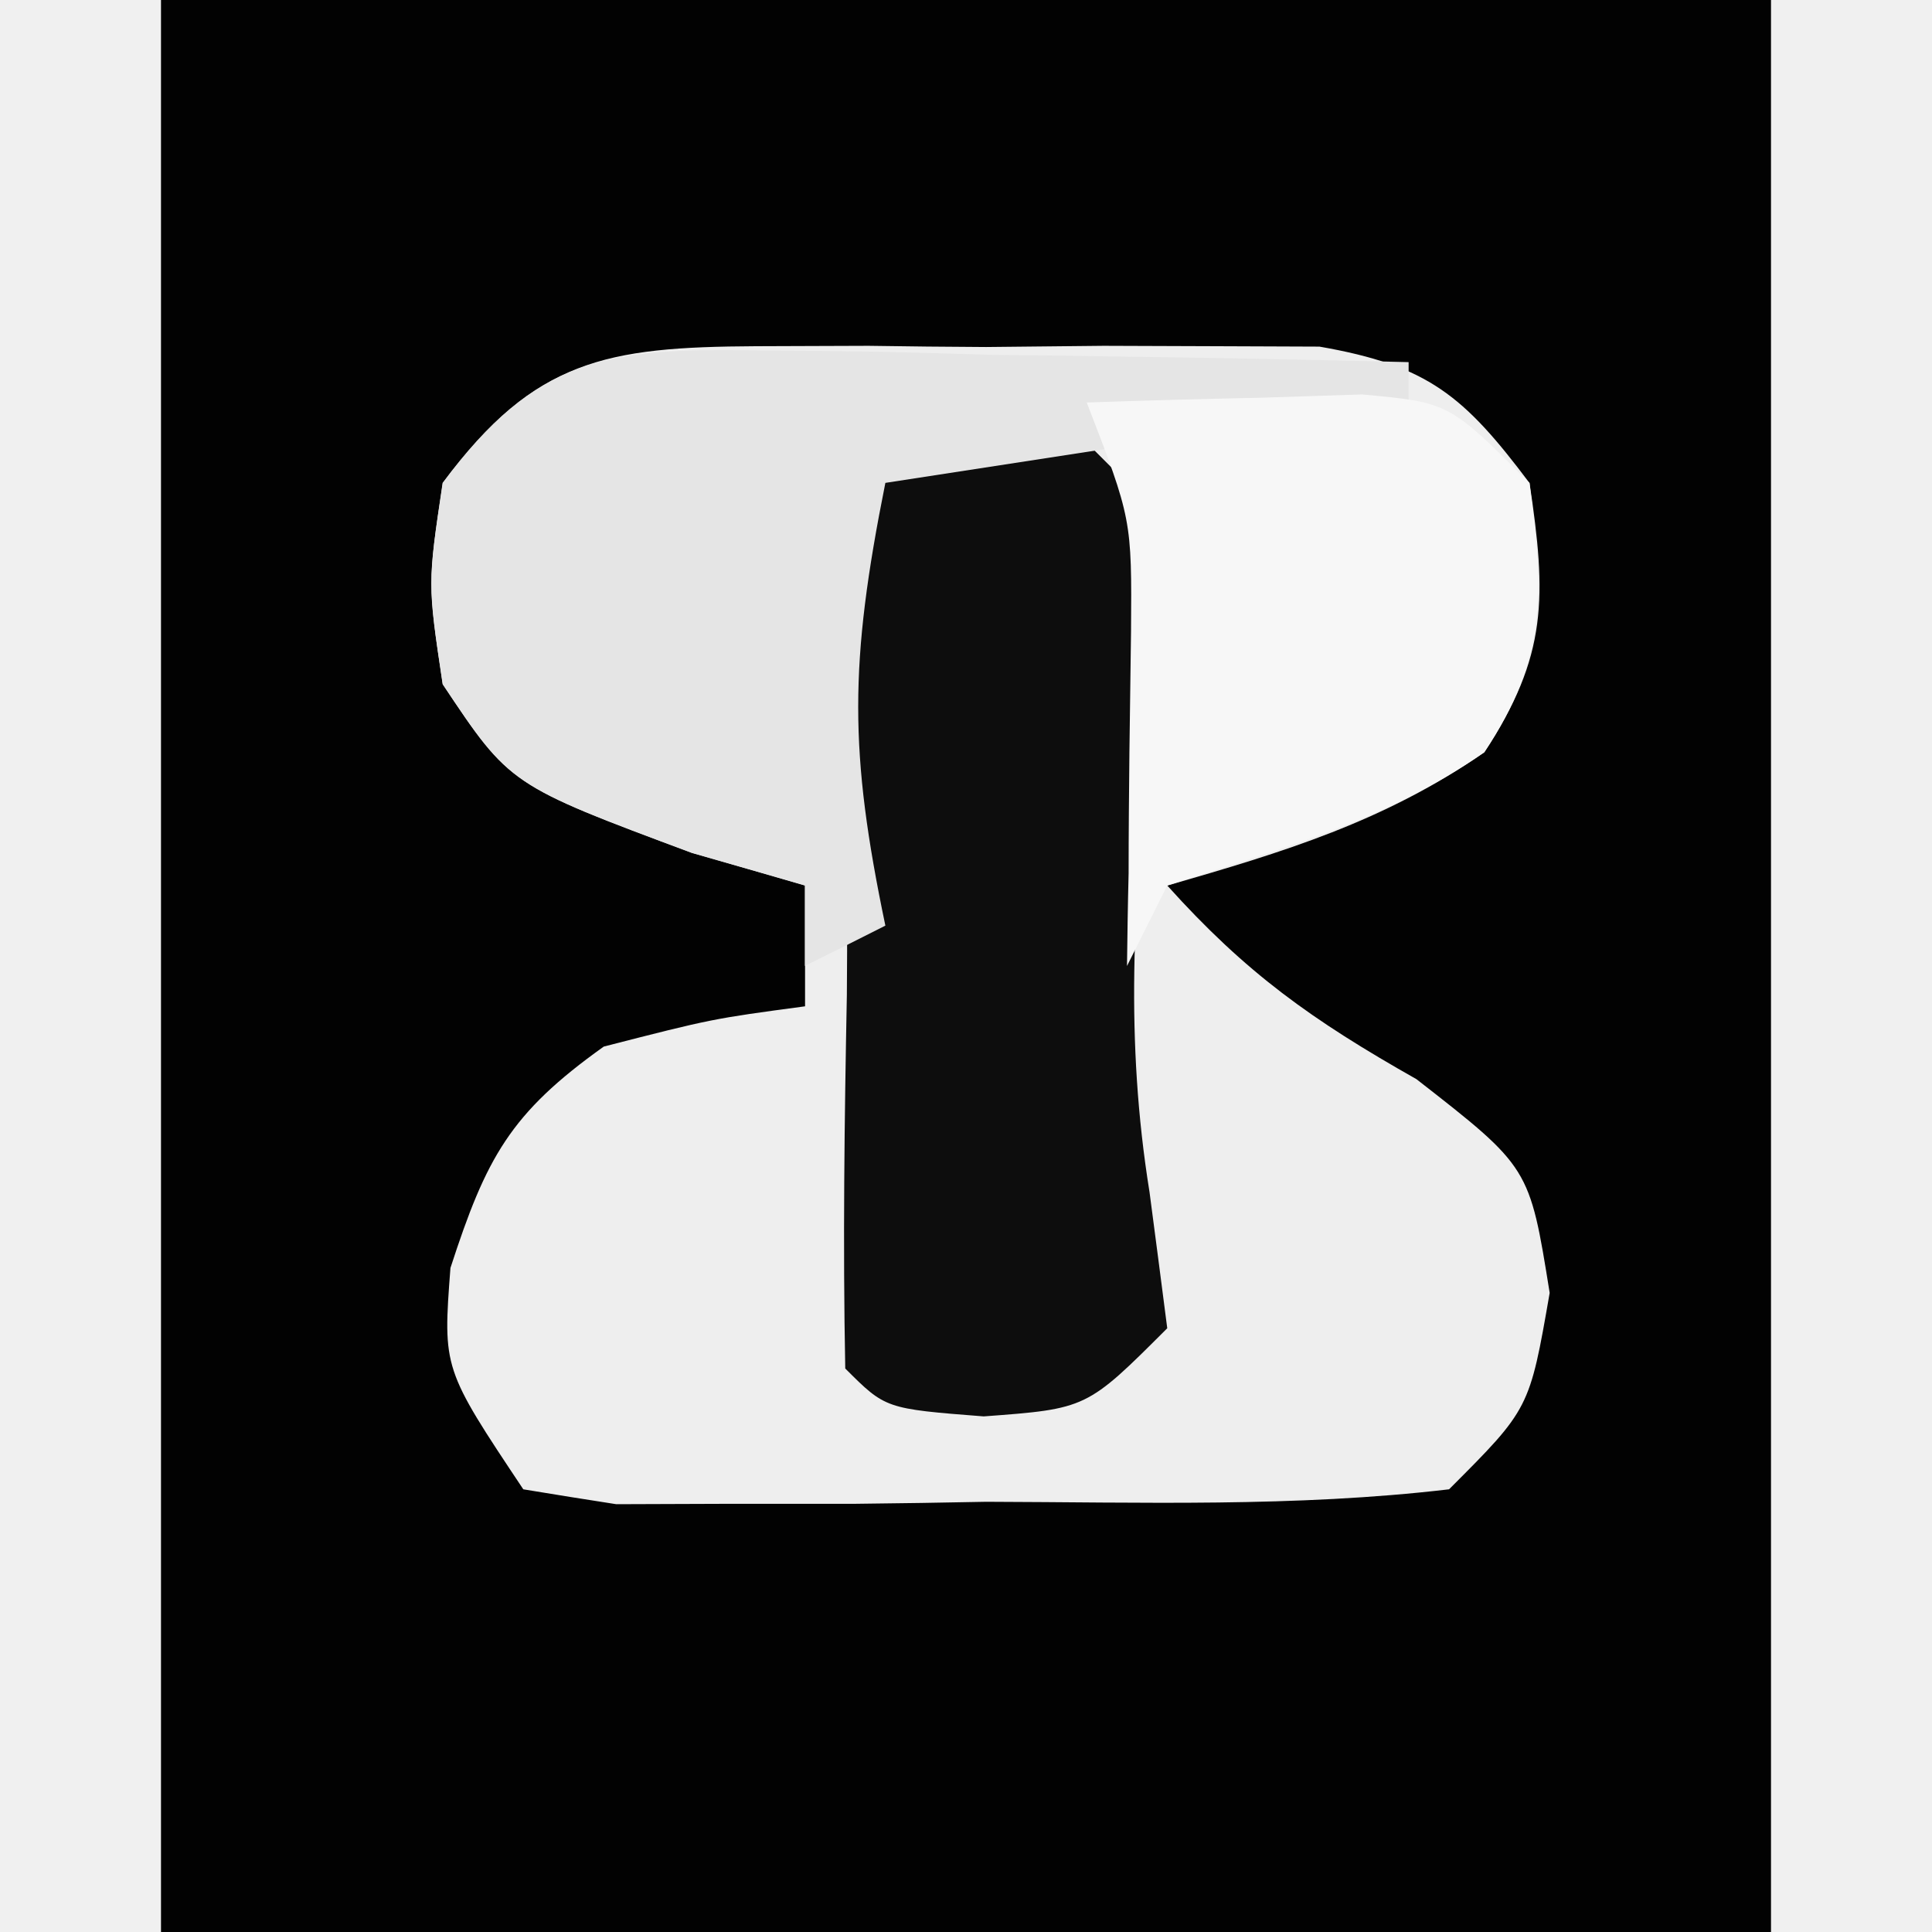
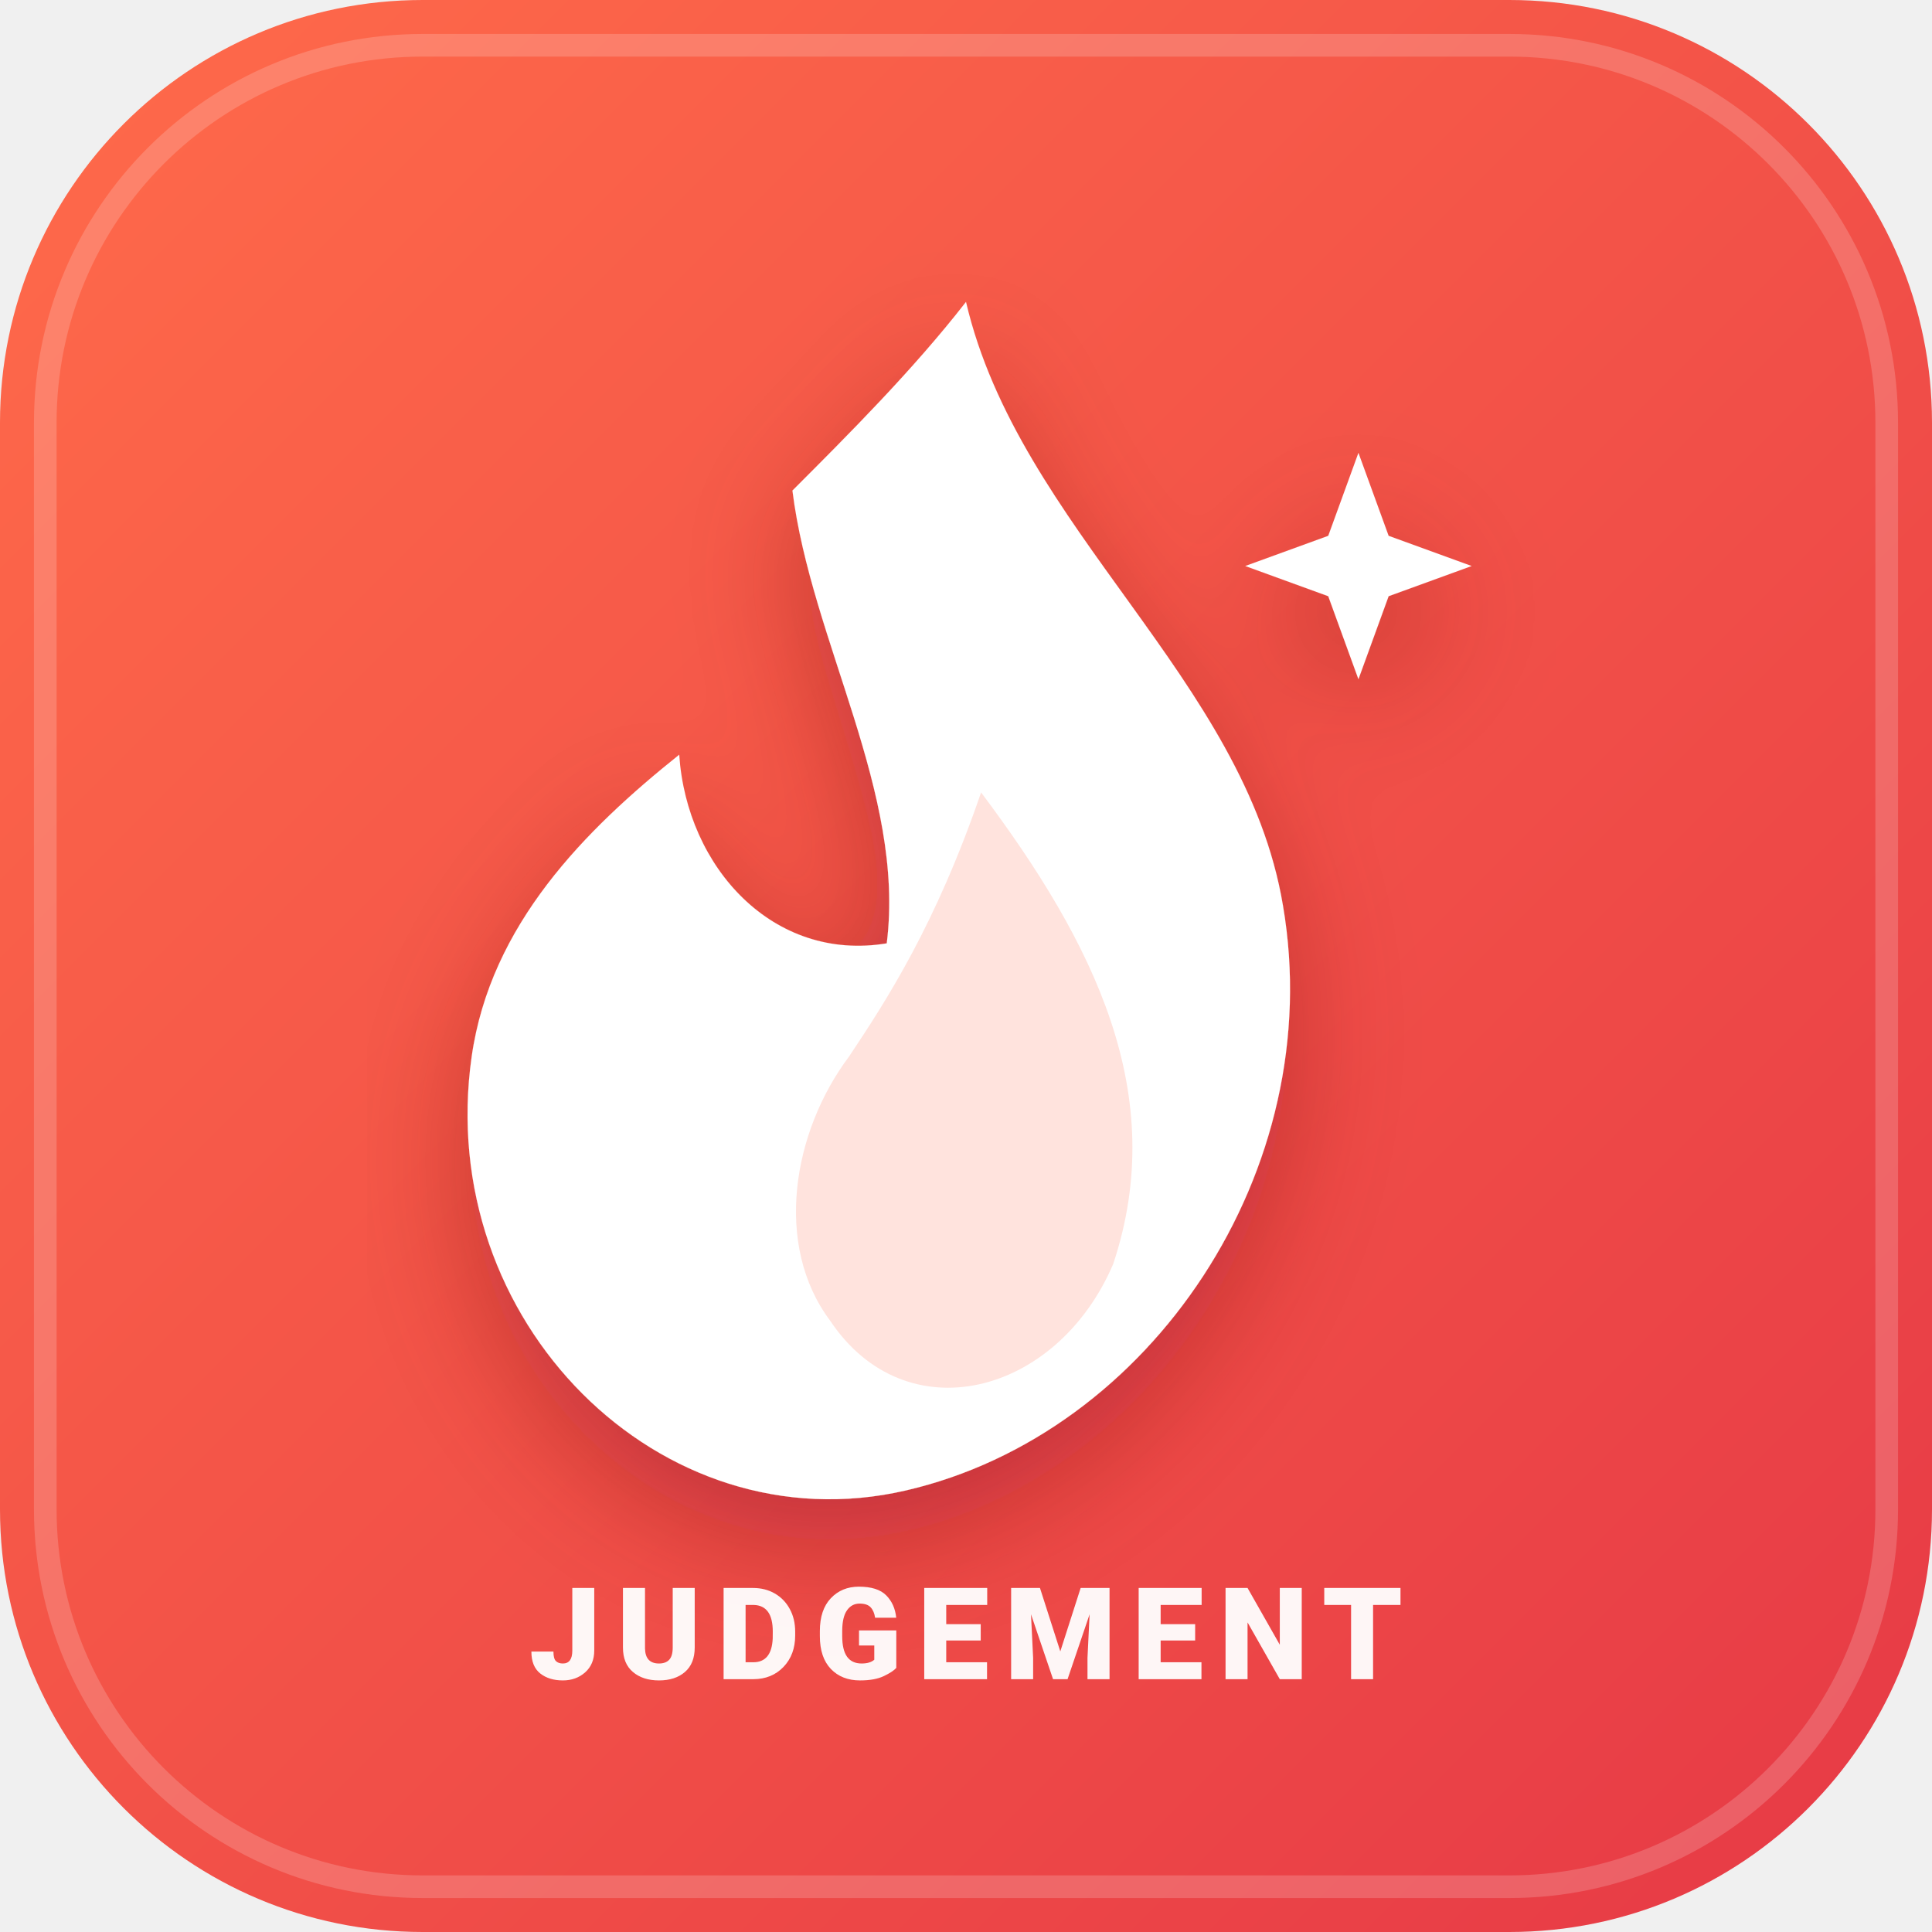
- <svg xmlns="http://www.w3.org/2000/svg" version="1.1" width="48" height="48">
-   <path d="M0 0 C13.2 0 26.4 0 40 0 C40 15.84 40 31.68 40 48 C26.8 48 13.6 48 0 48 C0 32.16 0 16.32 0 0 Z " fill="#020202" transform="translate(4,0)" />
-   <path d="M0 0 C0.92 -0 1.85 -0.01 2.8 -0.01 C4.25 0.01 4.25 0.01 5.72 0.02 C6.68 0.01 7.64 0 8.64 -0.01 C9.56 -0.01 10.49 -0 11.44 0 C12.28 0 13.13 0.01 14 0.01 C16.7 0.48 17.59 1.23 19.22 3.4 C19.64 6.2 19.68 7.7 18.09 10.09 C15.62 11.81 13.1 12.57 10.22 13.4 C12.17 15.57 13.81 16.74 16.41 18.21 C19.22 20.4 19.22 20.4 19.72 23.52 C19.22 26.4 19.22 26.4 17.22 28.4 C13.4 28.85 9.56 28.72 5.72 28.71 C4.11 28.74 4.11 28.74 2.47 28.76 C1.45 28.76 0.43 28.76 -0.62 28.76 C-1.57 28.76 -2.51 28.77 -3.47 28.77 C-4.62 28.59 -4.62 28.59 -5.78 28.4 C-7.78 25.4 -7.78 25.4 -7.59 22.9 C-6.7 20.16 -6.11 19.06 -3.78 17.4 C-1.09 16.71 -1.09 16.71 1.22 16.4 C1.22 15.41 1.22 14.42 1.22 13.4 C0.29 13.13 -0.64 12.86 -1.59 12.59 C-6.11 10.9 -6.11 10.9 -7.78 8.4 C-8.16 5.9 -8.16 5.9 -7.78 3.4 C-5.48 0.33 -3.75 0.02 0 0 Z " fill="#EEEEEE" transform="translate(18.78125,8.601562)" />
-   <path d="M0 0 C2.5 -0.31 2.5 -0.31 5 0 C5.66 0.66 6.32 1.32 7 2 C6.94 4.54 6.94 4.54 6.56 7.62 C6.16 11.44 5.95 14.83 6.56 18.62 C6.71 19.74 6.85 20.85 7 22 C5 24 5 24 2.44 24.19 C0 24 0 24 -1 23 C-1.06 19.9 -1.02 16.82 -0.96 13.72 C-0.93 10.77 -0.98 8.1 -1.62 5.2 C-2 3 -2 3 0 0 Z " fill="#0D0D0D" transform="translate(22,11)" />
-   <path d="M0 0 C1.41 0.01 1.41 0.01 2.84 0.03 C3.82 0.05 4.79 0.08 5.8 0.11 C6.79 0.12 7.78 0.13 8.79 0.15 C11.23 0.18 13.67 0.23 16.11 0.29 C16.11 0.62 16.11 0.95 16.11 1.29 C11.82 1.95 7.53 2.61 3.11 3.29 C2.21 7.78 2.21 9.98 3.11 14.29 C2.12 14.79 2.12 14.79 1.11 15.29 C1.11 14.63 1.11 13.97 1.11 13.29 C0.19 13.02 -0.74 12.76 -1.7 12.48 C-6.22 10.8 -6.22 10.8 -7.89 8.29 C-8.26 5.79 -8.26 5.79 -7.89 3.29 C-5.56 0.16 -3.81 -0.07 0 0 Z " fill="#E5E5E5" transform="translate(18.88672,8.707031)" />
-   <path d="M0 0 C1.46 -0.05 2.92 -0.09 4.38 -0.12 C5.19 -0.15 6 -0.17 6.84 -0.2 C9 0 9 0 11 2 C11.35 4.76 11.44 6.34 9.88 8.69 C7.42 10.4 4.83 11.08 2 12 C1.67 12.66 1.34 13.32 1 14 C1.01 13.24 1.02 12.48 1.04 11.7 C1.04 10.71 1.05 9.71 1.06 8.69 C1.08 7.21 1.08 7.21 1.1 5.7 C1.12 2.9 1.12 2.9 0 0 Z " fill="#F7F7F7" transform="translate(27,10)" />
+ <svg xmlns="http://www.w3.org/2000/svg" viewBox="0 0 512 512" width="512" height="512">
+   <defs>
+     <linearGradient id="bgGrad" x1="0%" y1="0%" x2="100%" y2="100%">
+       <stop offset="0%" stop-color="#FF6B4A" />
+       <stop offset="100%" stop-color="#E63946" />
+     </linearGradient>
+     <filter id="shadow" x="-10%" y="-10%" width="130%" height="130%">
+       <feDropShadow dx="0" dy="12" stdDeviation="16" flood-color="#700b14" flood-opacity="0.35" />
+     </filter>
+   </defs>
+   <rect width="512" height="512" rx="112" fill="url(#bgGrad)" />
+   <rect x="12" y="12" width="488" height="488" rx="100" fill="none" stroke="rgba(255,255,255,0.18)" stroke-width="6" />
+   <g filter="url(#shadow)" fill="#FFFFFF">
+     <path d="M256 80 C270 140 330 180 340 240 C352 310 305 380 240 395 C175 410 115 350 125 280 C130 245 155 220 180 200 C182 230 205 255 235 250 C240 210 215 170 210 130 C225 115 242 98 256 80 Z" />
+     <path d="M260 210 C290 250 310 290 295 335 C280 370 240 380 220 350 C205 330 210 300 225 280 C235 265 248 245 260 210 Z" fill="#FFE3DD" />
+     <path d="M360 120 L368 142 L390 150 L368 158 L360 180 L352 158 L330 150 L352 142 Z" fill="#FFF" />
+   </g>
+   <text x="256" y="445" font-family="-apple-system, BlinkMacSystemFont, 'Segoe UI', Roboto, sans-serif" font-weight="900" font-size="34" letter-spacing="4" fill="#FFFFFF" text-anchor="middle" opacity="0.95">JUDGEMENT</text>
</svg>
